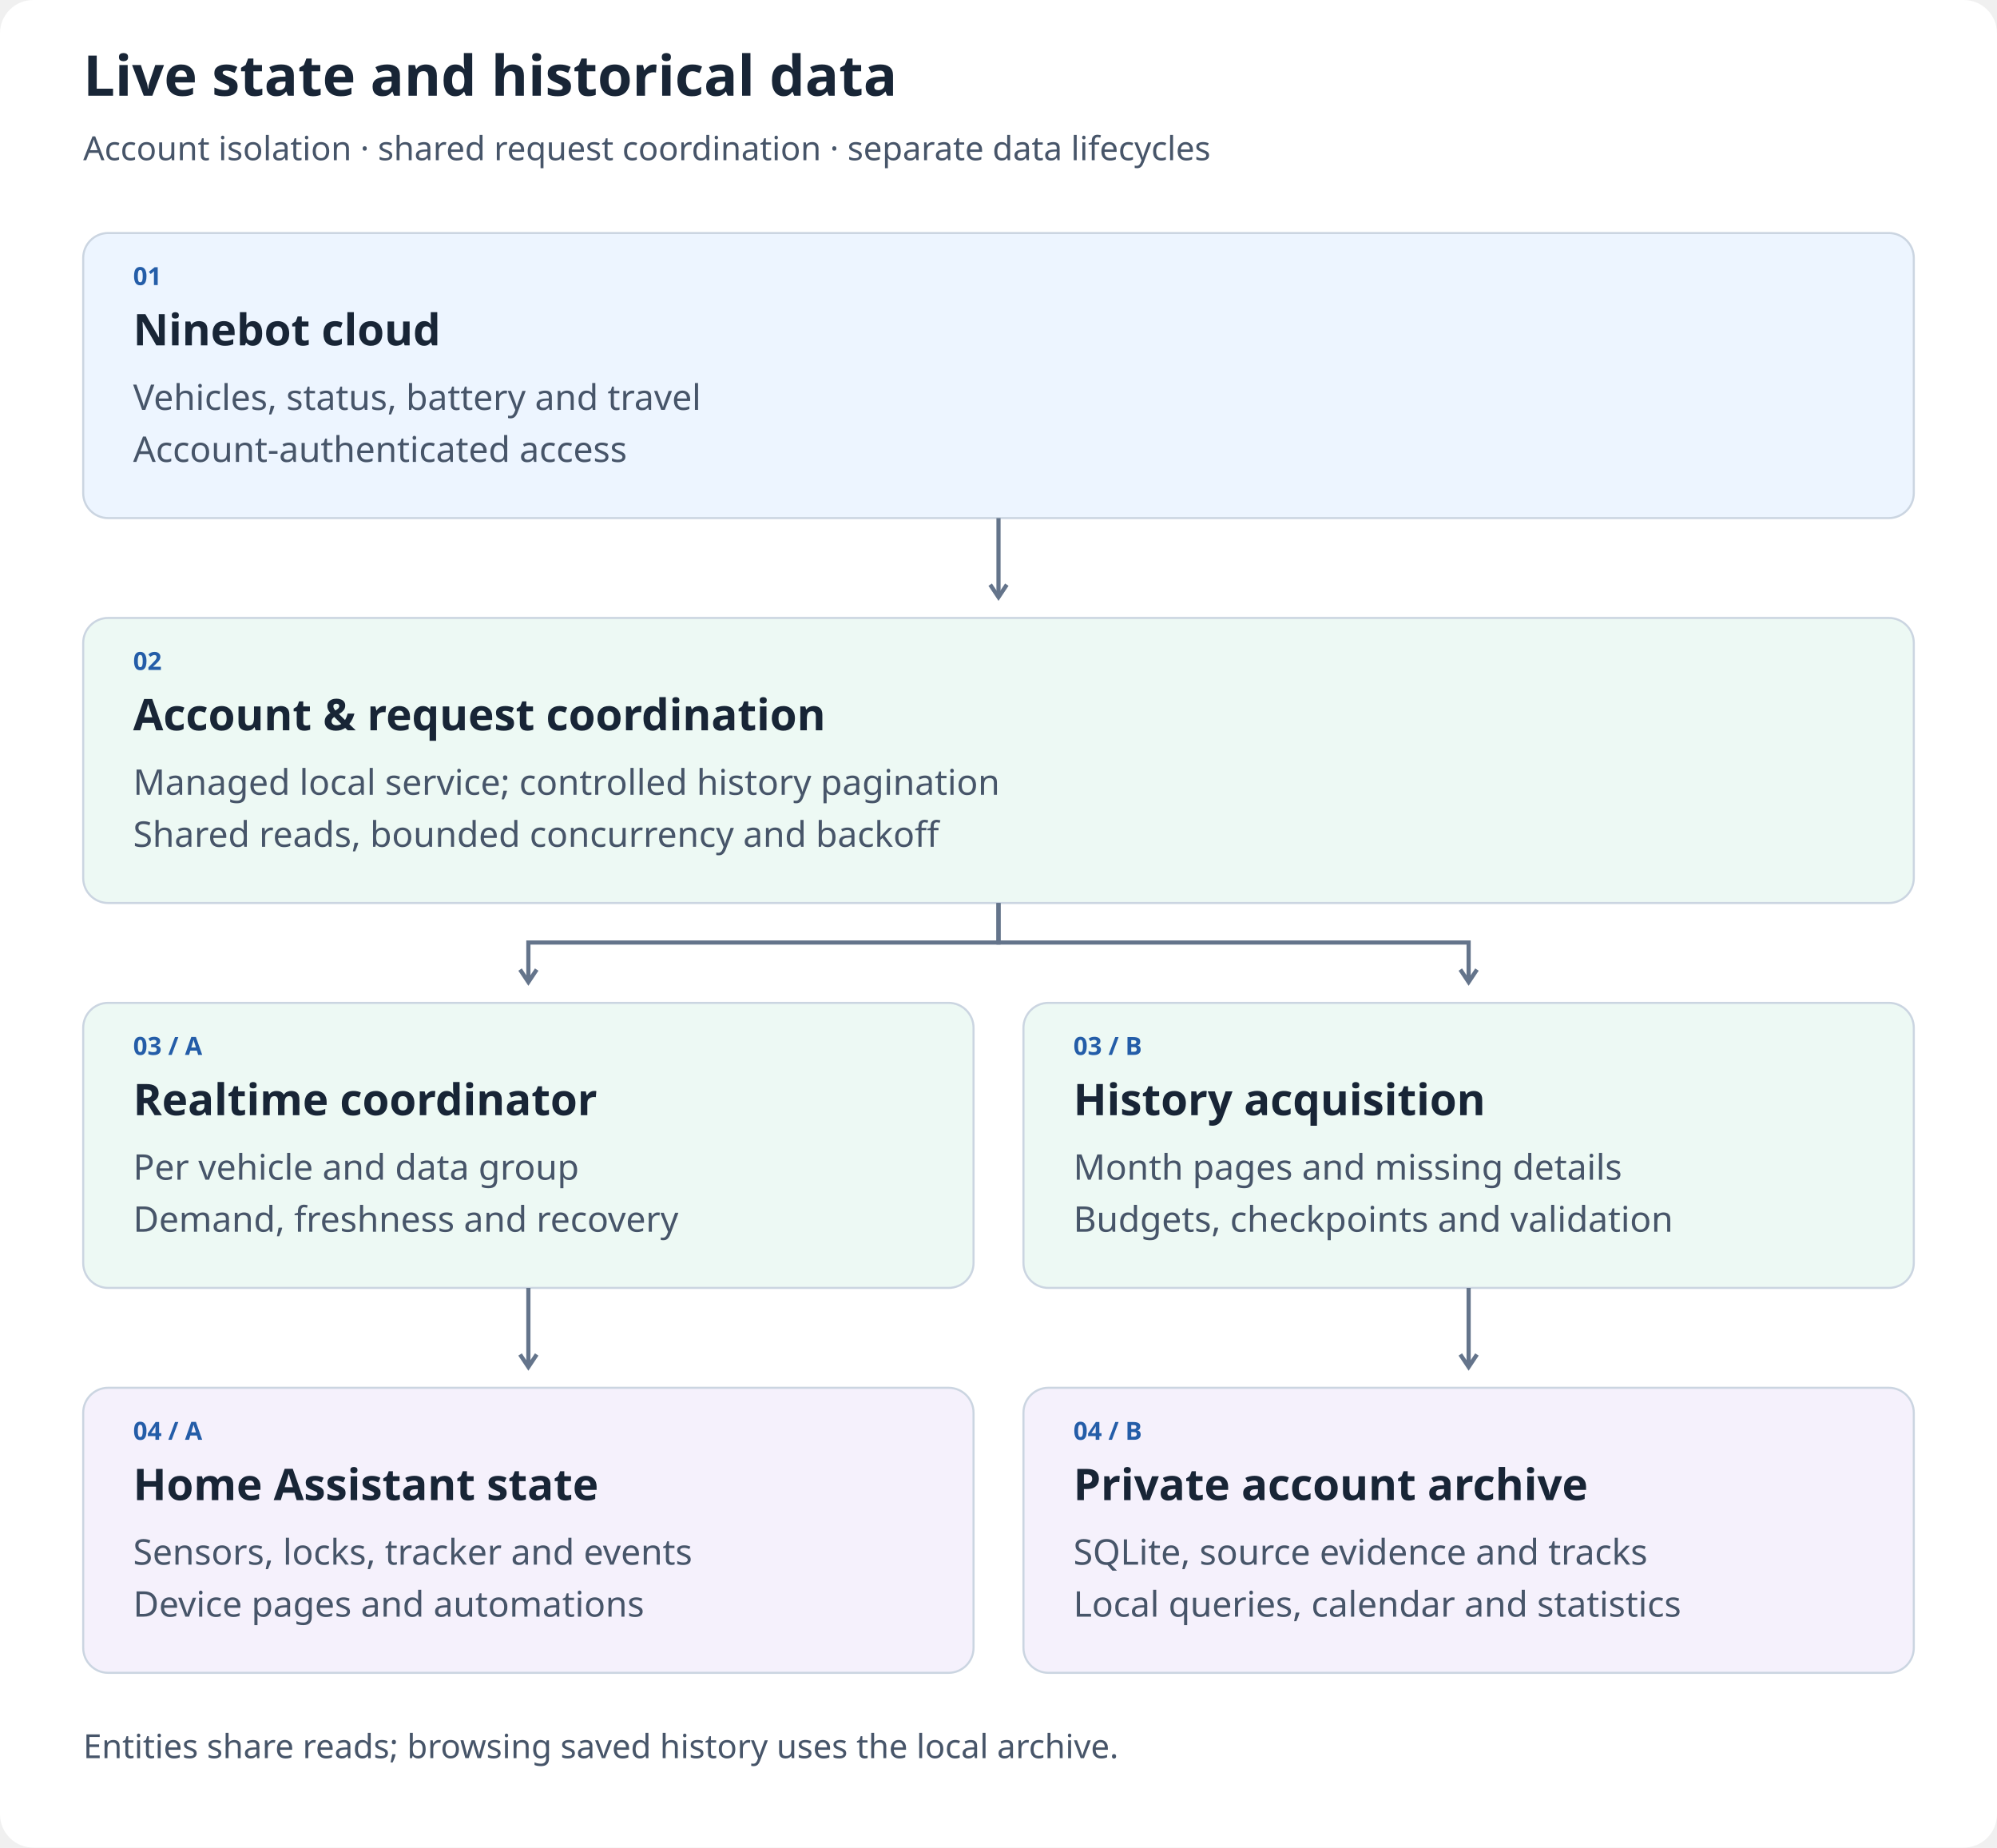
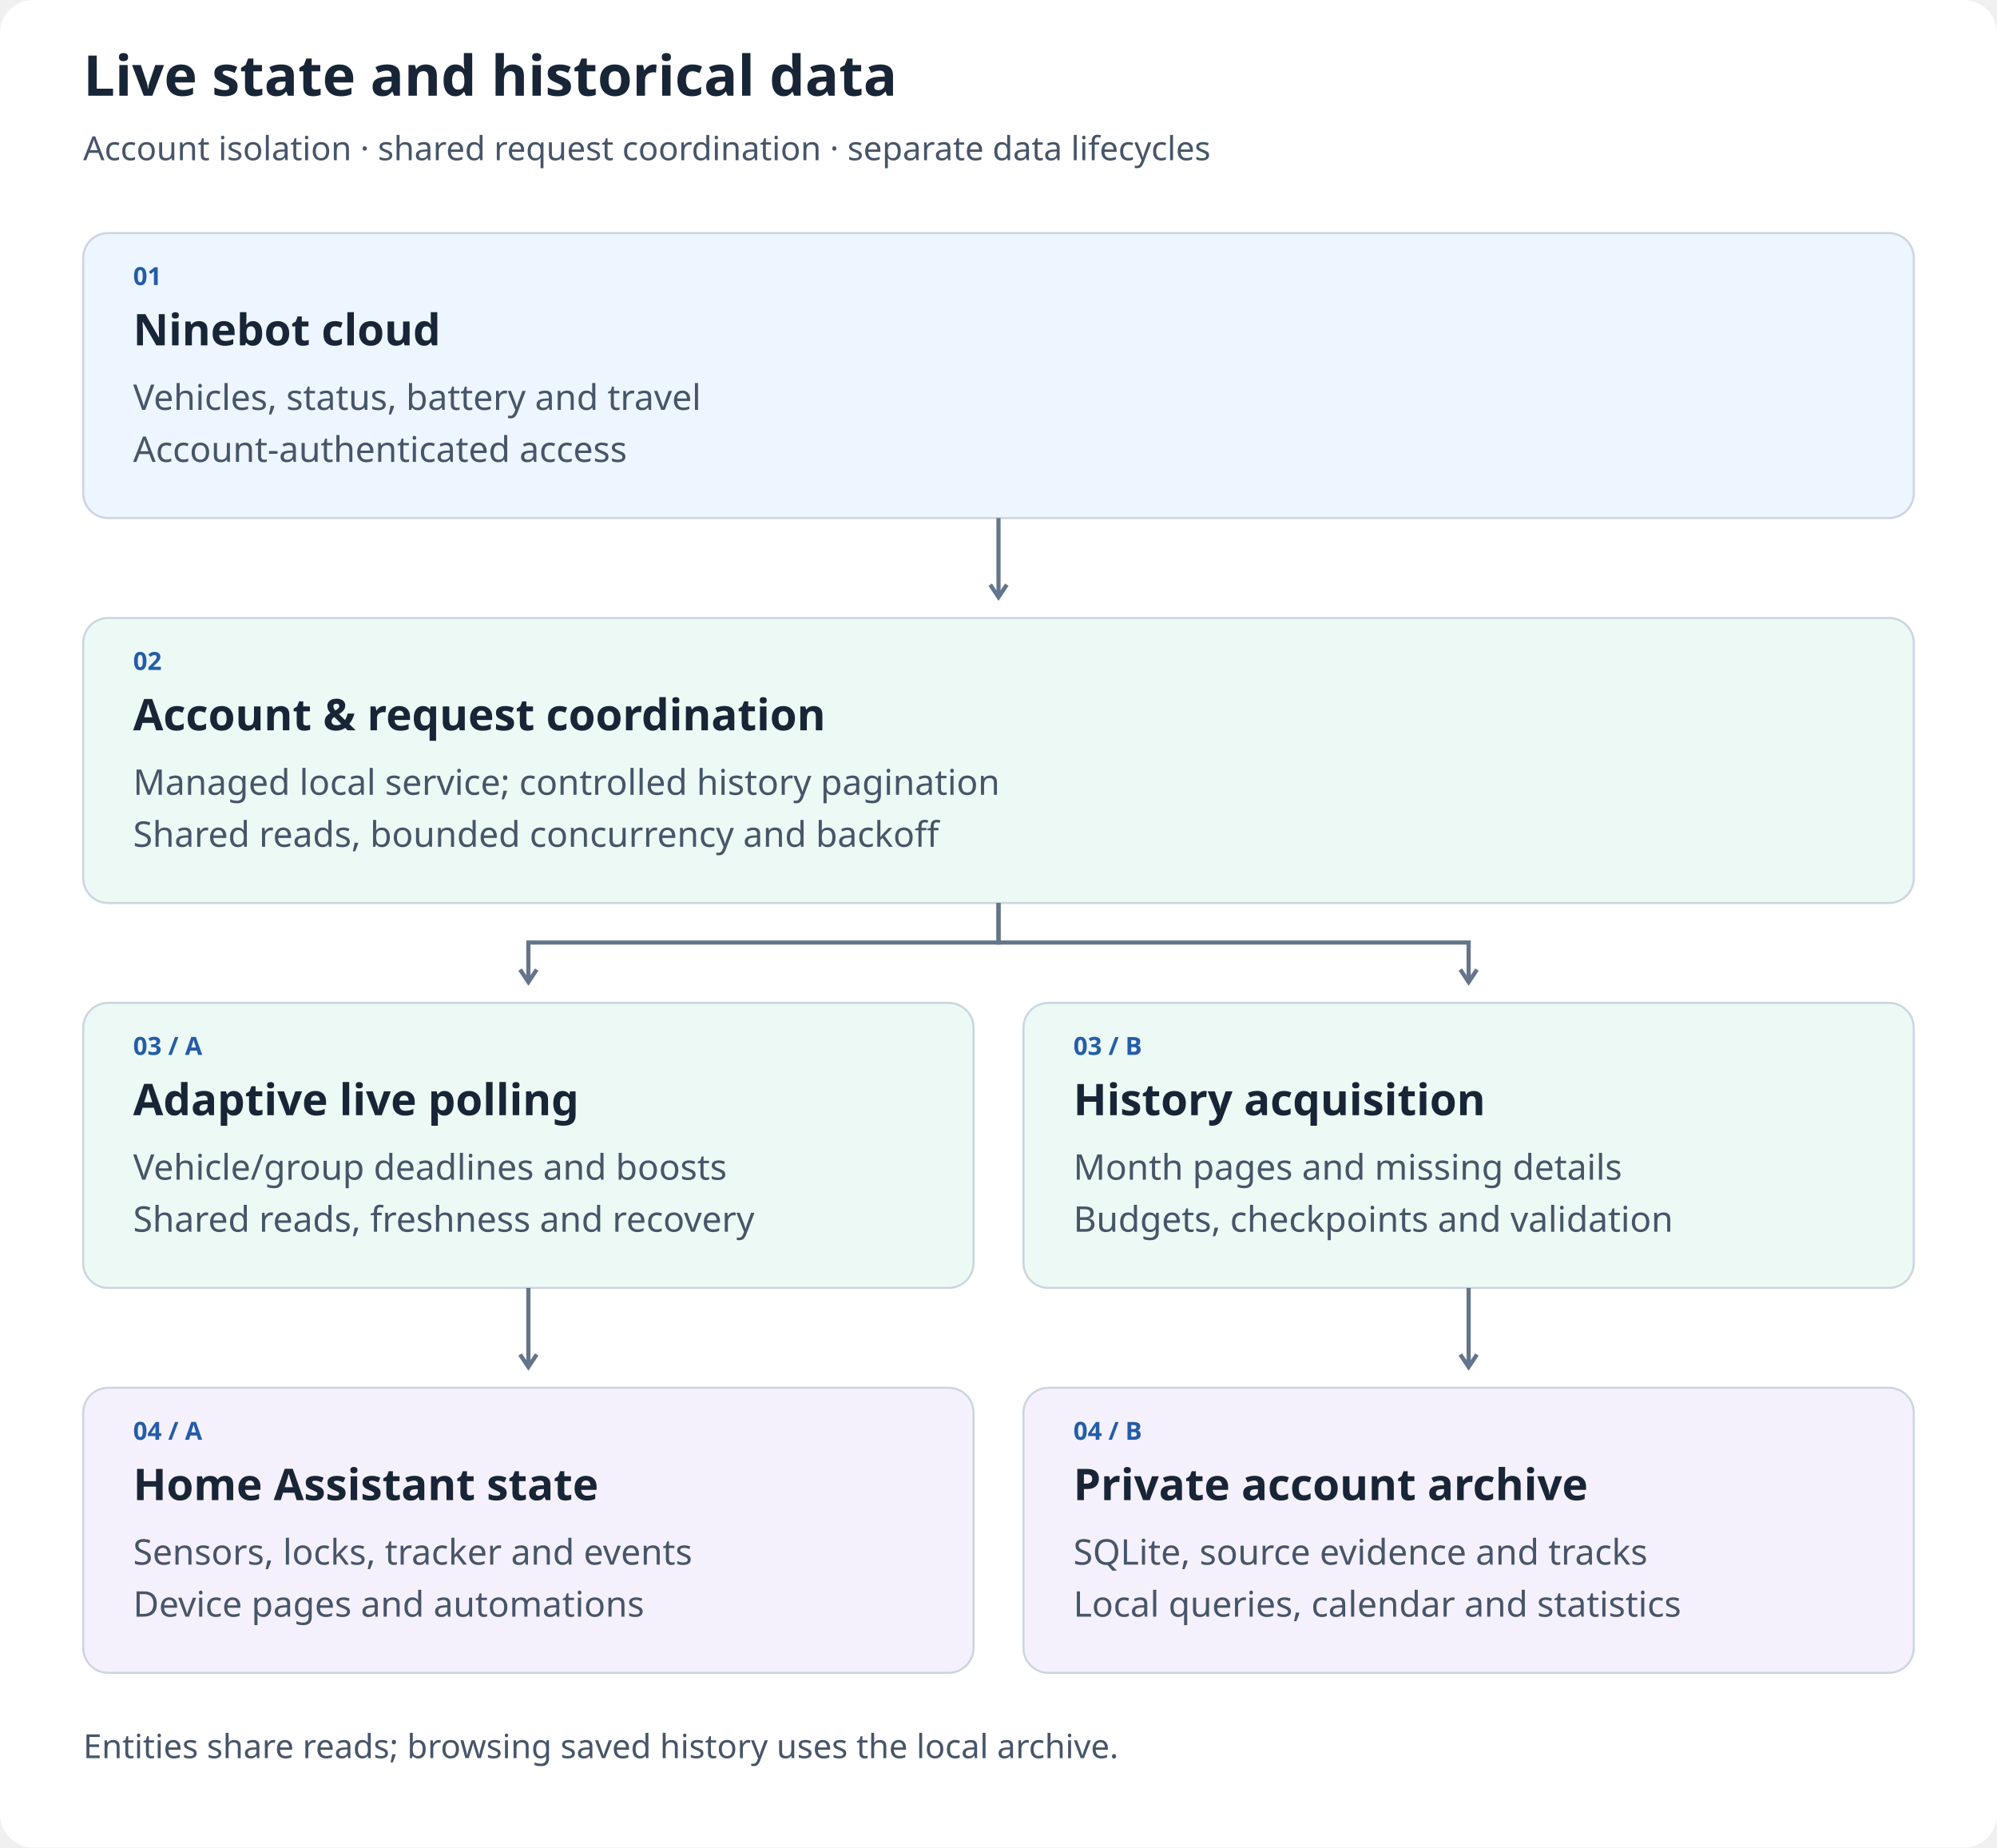
<svg xmlns="http://www.w3.org/2000/svg" width="960" height="888" viewBox="0 0 960 888" role="img" aria-labelledby="title desc" xml:lang="en">
  <style>text {font-family: -apple-system, BlinkMacSystemFont, "Segoe UI", "Noto Sans", "PingFang SC", "Microsoft YaHei", sans-serif}</style>
  <rect width="960" height="888" rx="16" fill="#ffffff" />
  <text x="40" y="46" font-size="27" font-weight="700" fill="#182536">Live state and historical data</text>
  <text x="40" y="77" font-size="16" font-weight="400" fill="#475569">Account isolation · shared request coordination · separate data lifecycles</text>
  <rect x="40" y="112" width="880" height="137" rx="12" fill="#edf5ff" stroke="#cbd5e1" />
  <text x="64" y="137" font-size="12" font-weight="700" fill="#245da8">01</text>
  <text x="64" y="166" font-size="21" font-weight="650" fill="#182536">Ninebot cloud</text>
  <text x="64" y="197" font-size="17" font-weight="400" fill="#475569">Vehicles, status, battery and travel</text>
  <text x="64" y="222" font-size="17" font-weight="400" fill="#475569">Account-authenticated access</text>
  <path d="M480 249 V268 H480 V287" fill="none" stroke="#64748b" stroke-width="2" />
  <path d="M476 281 L480 287 L484 281" fill="none" stroke="#64748b" stroke-width="2" />
  <rect x="40" y="297" width="880" height="137" rx="12" fill="#edf9f4" stroke="#cbd5e1" />
  <text x="64" y="322" font-size="12" font-weight="700" fill="#245da8">02</text>
  <text x="64" y="351" font-size="21" font-weight="650" fill="#182536">Account &amp; request coordination</text>
  <text x="64" y="382" font-size="17" font-weight="400" fill="#475569">Managed local service; controlled history pagination</text>
  <text x="64" y="407" font-size="17" font-weight="400" fill="#475569">Shared reads, bounded concurrency and backoff</text>
  <path d="M480 434 V453 H254 V472" fill="none" stroke="#64748b" stroke-width="2" />
  <path d="M250 466 L254 472 L258 466" fill="none" stroke="#64748b" stroke-width="2" />
  <path d="M480 434 V453 H706 V472" fill="none" stroke="#64748b" stroke-width="2" />
  <path d="M702 466 L706 472 L710 466" fill="none" stroke="#64748b" stroke-width="2" />
  <rect x="40" y="482" width="428" height="137" rx="12" fill="#edf9f4" stroke="#cbd5e1" />
  <text x="64" y="507" font-size="12" font-weight="700" fill="#245da8">03 / A</text>
-   <text x="64" y="536" font-size="21" font-weight="650" fill="#182536">Realtime coordinator</text>
-   <text x="64" y="567" font-size="17" font-weight="400" fill="#475569">Per vehicle and data group</text>
-   <text x="64" y="592" font-size="17" font-weight="400" fill="#475569">Demand, freshness and recovery</text>
+   <text x="64" y="536" font-size="21" font-weight="650" fill="#182536">Adaptive live polling</text>
+   <text x="64" y="567" font-size="17" font-weight="400" fill="#475569">Vehicle/group deadlines and boosts</text>
+   <text x="64" y="592" font-size="17" font-weight="400" fill="#475569">Shared reads, freshness and recovery</text>
  <rect x="492" y="482" width="428" height="137" rx="12" fill="#edf9f4" stroke="#cbd5e1" />
  <text x="516" y="507" font-size="12" font-weight="700" fill="#245da8">03 / B</text>
  <text x="516" y="536" font-size="21" font-weight="650" fill="#182536">History acquisition</text>
  <text x="516" y="567" font-size="17" font-weight="400" fill="#475569">Month pages and missing details</text>
  <text x="516" y="592" font-size="17" font-weight="400" fill="#475569">Budgets, checkpoints and validation</text>
  <path d="M254 619 V638 H254 V657" fill="none" stroke="#64748b" stroke-width="2" />
  <path d="M250 651 L254 657 L258 651" fill="none" stroke="#64748b" stroke-width="2" />
  <path d="M706 619 V638 H706 V657" fill="none" stroke="#64748b" stroke-width="2" />
  <path d="M702 651 L706 657 L710 651" fill="none" stroke="#64748b" stroke-width="2" />
  <rect x="40" y="667" width="428" height="137" rx="12" fill="#f5f1fc" stroke="#cbd5e1" />
  <text x="64" y="692" font-size="12" font-weight="700" fill="#245da8">04 / A</text>
  <text x="64" y="721" font-size="21" font-weight="650" fill="#182536">Home Assistant state</text>
  <text x="64" y="752" font-size="17" font-weight="400" fill="#475569">Sensors, locks, tracker and events</text>
  <text x="64" y="777" font-size="17" font-weight="400" fill="#475569">Device pages and automations</text>
  <rect x="492" y="667" width="428" height="137" rx="12" fill="#f5f1fc" stroke="#cbd5e1" />
  <text x="516" y="692" font-size="12" font-weight="700" fill="#245da8">04 / B</text>
  <text x="516" y="721" font-size="21" font-weight="650" fill="#182536">Private account archive</text>
  <text x="516" y="752" font-size="17" font-weight="400" fill="#475569">SQLite, source evidence and tracks</text>
  <text x="516" y="777" font-size="17" font-weight="400" fill="#475569">Local queries, calendar and statistics</text>
  <text x="40" y="845" font-size="16" font-weight="400" fill="#475569">Entities share reads; browsing saved history uses the local archive.</text>
</svg>
